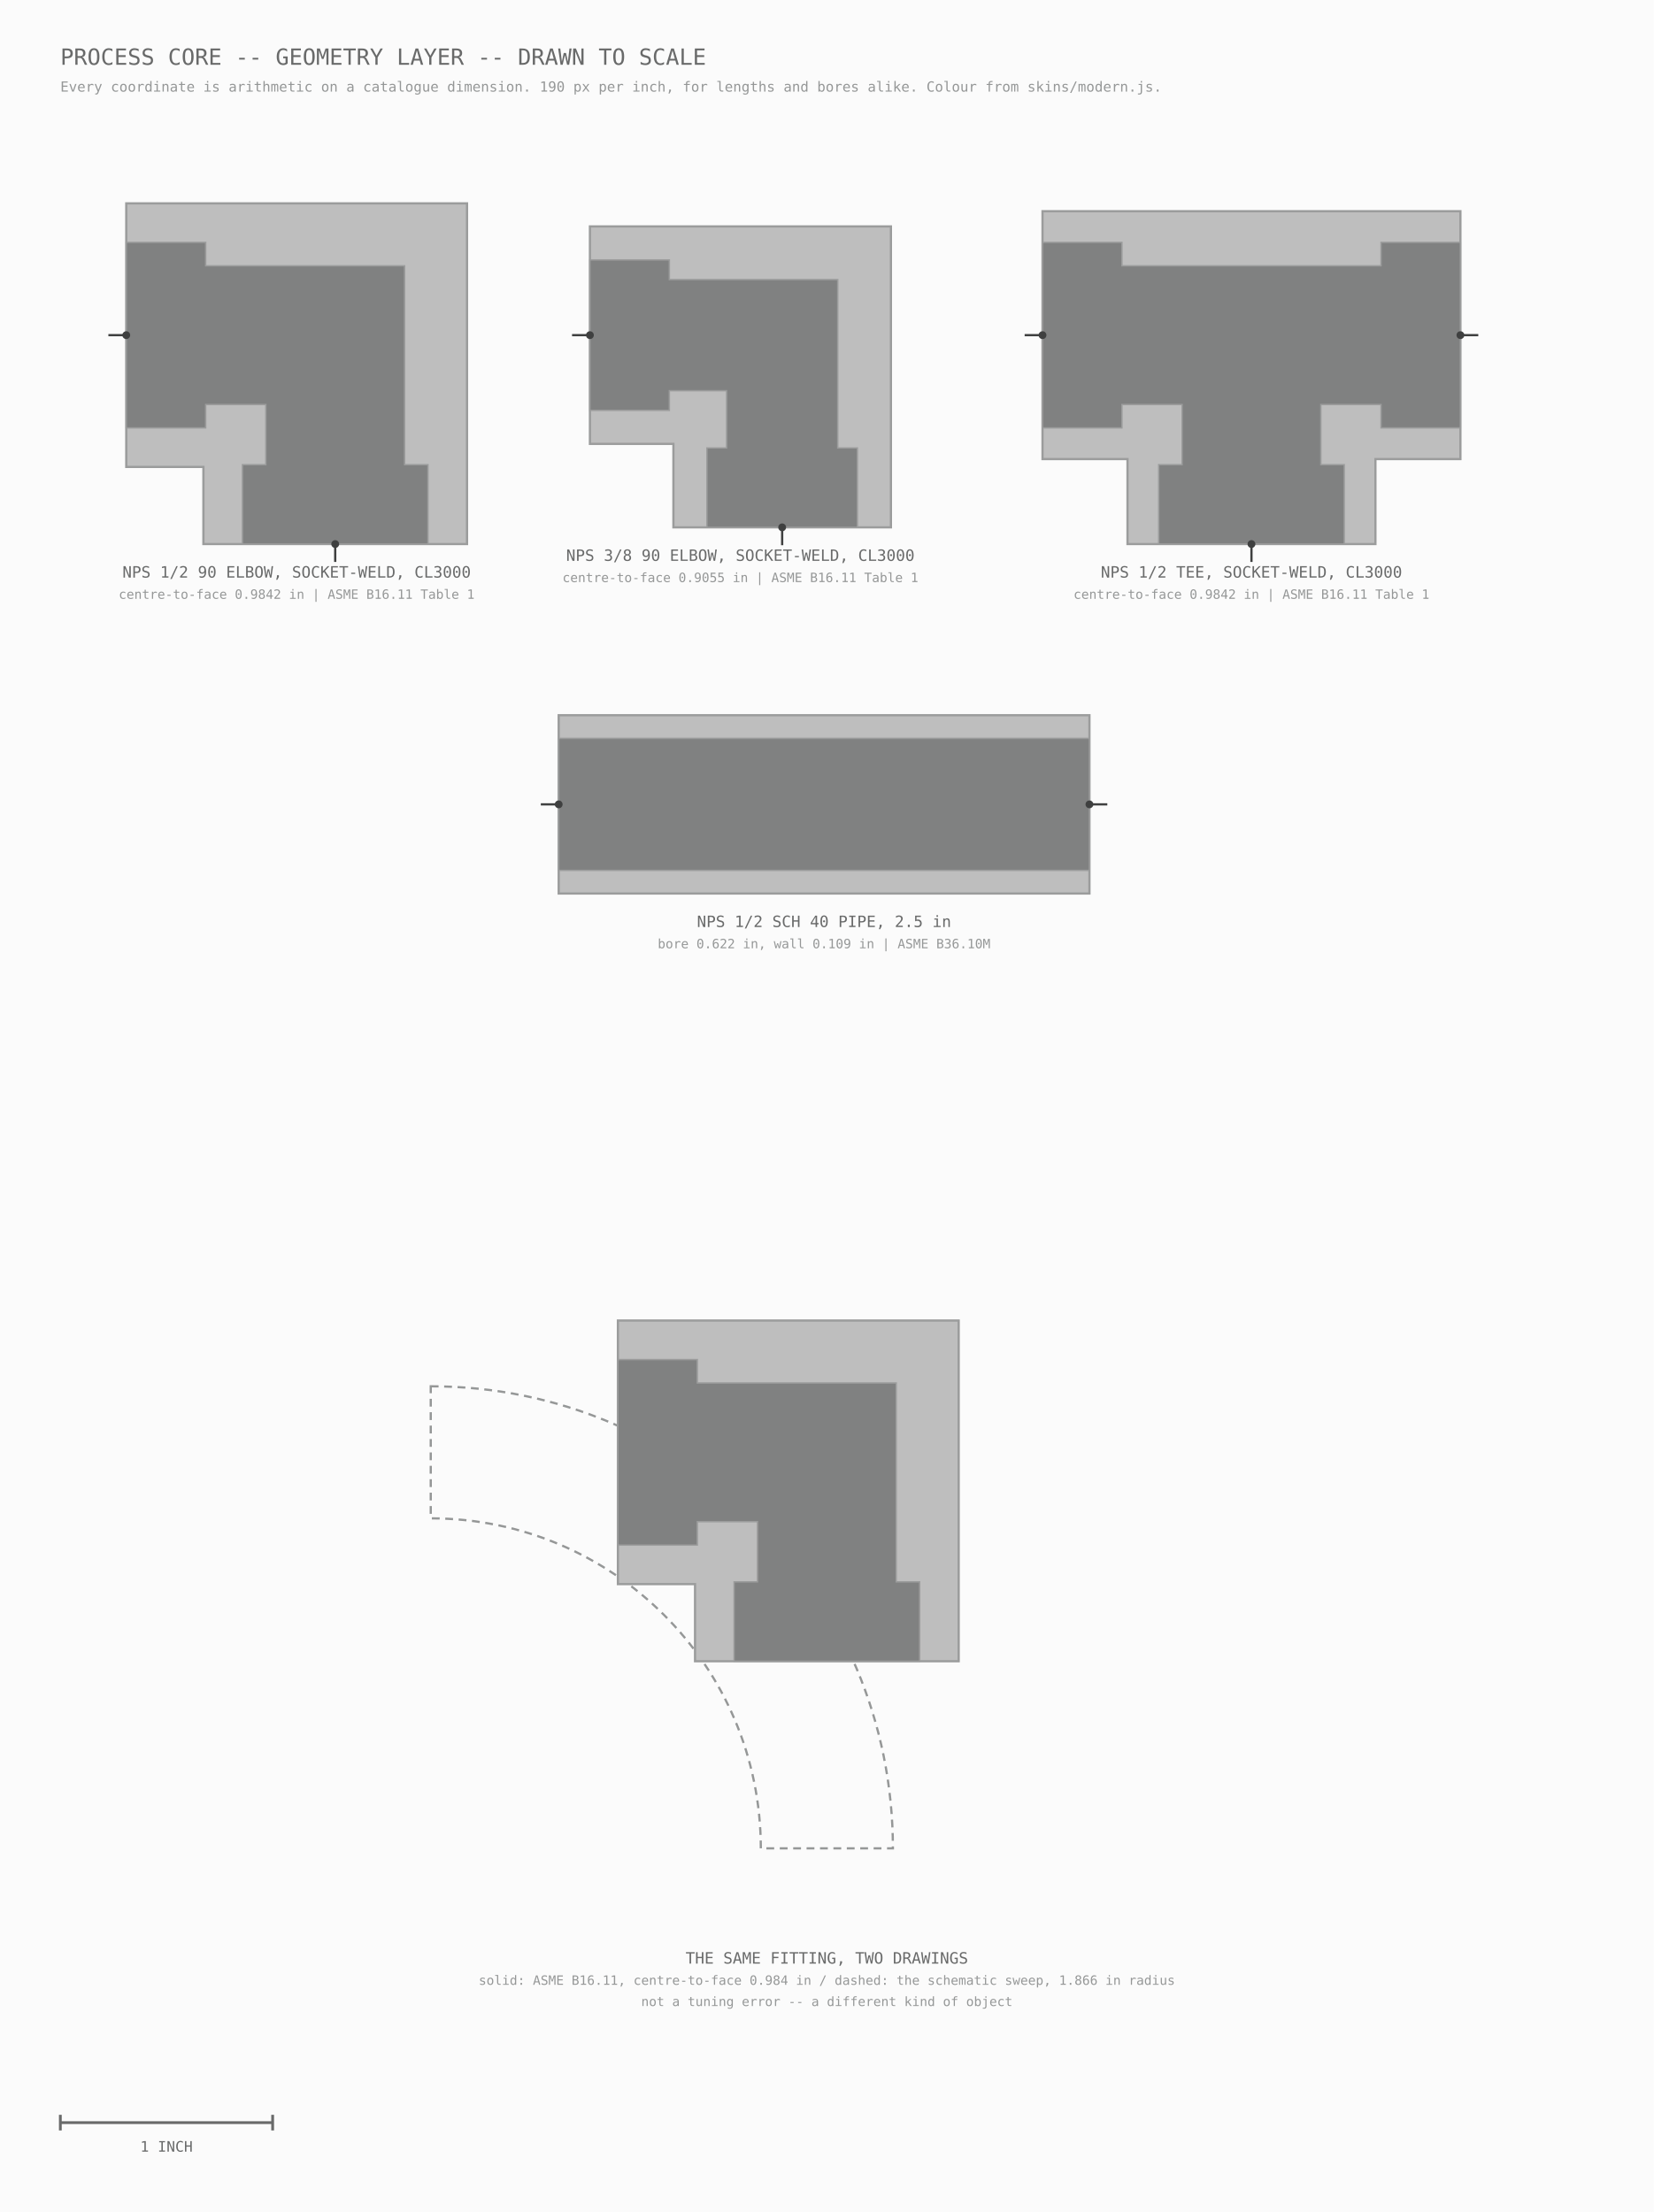
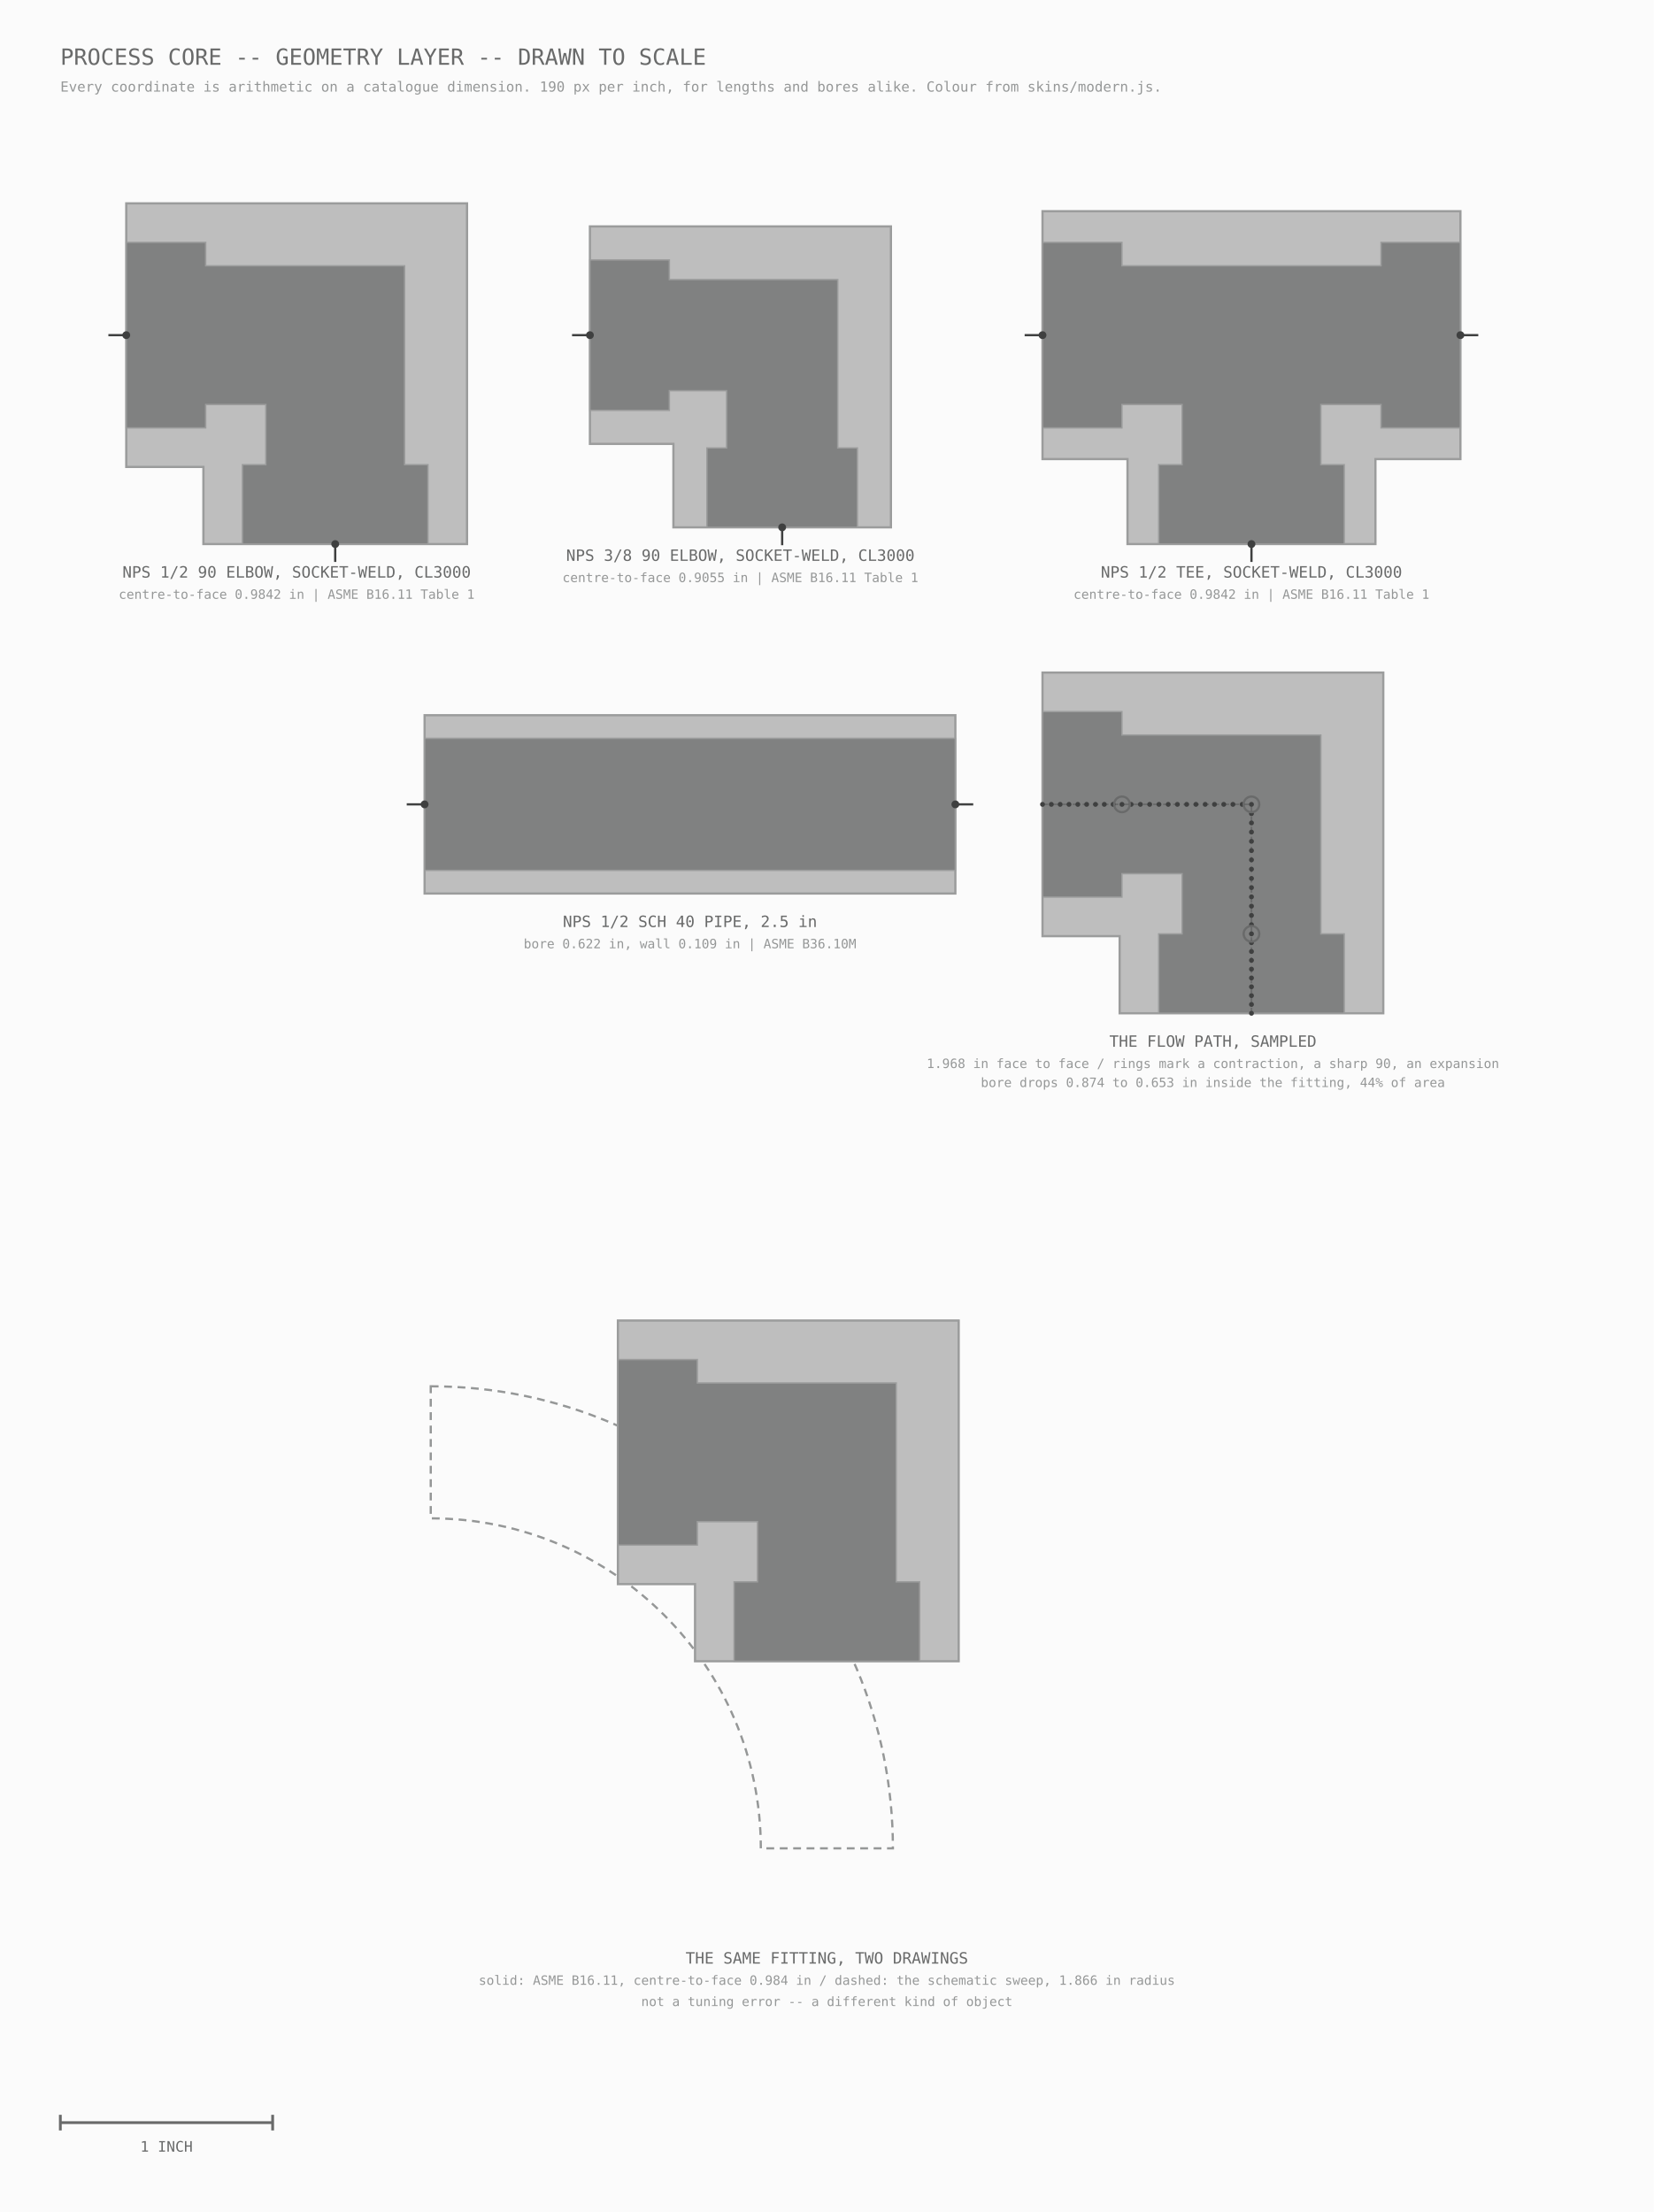
<svg xmlns="http://www.w3.org/2000/svg" width="1480" height="1980" viewBox="0 0 1480 1980">
  <rect width="1480" height="1980" fill="#fbfbfb" />
  <text x="54" y="58" font-family="ui-monospace,monospace" font-size="20" fill="#696a6a">PROCESS CORE  --  GEOMETRY LAYER  --  DRAWN TO SCALE</text>
  <text x="54" y="82" font-family="ui-monospace,monospace" font-size="12.5" fill="#959797">Every coordinate is arithmetic on a catalogue dimension. 190 px per inch, for lengths and bores alike. Colour from skins/modern.js.</text>
  <g transform="translate(300.0,300.0)">
    <path d="M-187.00 -117.97 L117.97 -117.97 L117.97 187.00 L-117.97 187.00 L-117.97 117.97 L-187.00 117.97 Z" fill="#bebebe" stroke="#9b9c9c" stroke-width="2" />
    <path d="M-187.00 -83.03 L-115.94 -83.03 L-115.94 -62.08 L62.08 -62.08 L62.08 115.94 L83.03 115.94 L83.03 187.00 L-83.03 187.00 L-83.03 115.94 L-62.08 115.94 L-62.08 62.08 L-115.94 62.08 L-115.94 83.03 L-187.00 83.03 Z" fill="#808181" stroke="#9b9c9c" stroke-width="1.25" />
    <line x1="-186.998" y1="0" x2="-202.998" y2="0" stroke="#3F4040" stroke-width="2" />
    <circle cx="-186.998" cy="0" r="3.5" fill="#3F4040" />
    <line x1="0" y1="186.998" x2="0" y2="202.998" stroke="#3F4040" stroke-width="2" />
    <circle cx="0" cy="186.998" r="3.5" fill="#3F4040" />
    <text x="-34.5" y="216.998" text-anchor="middle" font-family="ui-monospace,monospace" font-size="14" fill="#696a6a">NPS 1/2 90 ELBOW, SOCKET-WELD, CL3000</text>
    <text x="-34.5" y="235.998" text-anchor="middle" font-family="ui-monospace,monospace" font-size="11.5" fill="#959797">centre-to-face 0.9842 in  |  ASME B16.11 Table 1</text>
  </g>
  <g transform="translate(700.0,300.0)">
    <path d="M-172.04 -97.33 L97.33 -97.33 L97.33 172.04 L-97.33 172.04 L-97.33 97.33 L-172.04 97.33 Z" fill="#bebebe" stroke="#9b9c9c" stroke-width="2" />
    <path d="M-172.04 -67.33 L-100.98 -67.33 L-100.98 -49.74 L49.74 -49.74 L49.74 100.98 L67.33 100.98 L67.33 172.04 L-67.33 172.04 L-67.33 100.98 L-49.74 100.98 L-49.74 49.74 L-100.98 49.74 L-100.98 67.33 L-172.04 67.33 Z" fill="#808181" stroke="#9b9c9c" stroke-width="1.25" />
    <line x1="-172.045" y1="0" x2="-188.045" y2="0" stroke="#3F4040" stroke-width="2" />
    <circle cx="-172.045" cy="0" r="3.5" fill="#3F4040" />
    <line x1="0" y1="172.045" x2="0" y2="188.045" stroke="#3F4040" stroke-width="2" />
    <circle cx="0" cy="172.045" r="3.5" fill="#3F4040" />
    <text x="-37.4" y="202.045" text-anchor="middle" font-family="ui-monospace,monospace" font-size="14" fill="#696a6a">NPS 3/8 90 ELBOW, SOCKET-WELD, CL3000</text>
    <text x="-37.4" y="221.045" text-anchor="middle" font-family="ui-monospace,monospace" font-size="11.5" fill="#959797">centre-to-face 0.9055 in  |  ASME B16.11 Table 1</text>
  </g>
  <g transform="translate(1120.0,300.0)">
    <path d="M-187.00 -110.94 L187.00 -110.94 L187.00 110.94 L110.94 110.94 L110.94 187.00 L-110.94 187.00 L-110.94 110.94 L-187.00 110.94 Z" fill="#bebebe" stroke="#9b9c9c" stroke-width="2" />
    <path d="M-187.00 -83.03 L-115.94 -83.03 L-115.94 -62.08 L115.94 -62.08 L115.94 -83.03 L187.00 -83.03 L187.00 83.03 L115.94 83.03 L115.94 62.08 L62.08 62.08 L62.08 115.94 L83.03 115.94 L83.03 187.00 L-83.03 187.00 L-83.03 115.94 L-62.08 115.94 L-62.08 62.08 L-115.94 62.08 L-115.94 83.03 L-187.00 83.03 Z" fill="#808181" stroke="#9b9c9c" stroke-width="1.25" />
    <line x1="-186.998" y1="0" x2="-202.998" y2="0" stroke="#3F4040" stroke-width="2" />
    <circle cx="-186.998" cy="0" r="3.5" fill="#3F4040" />
    <line x1="186.998" y1="0" x2="202.998" y2="0" stroke="#3F4040" stroke-width="2" />
    <circle cx="186.998" cy="0" r="3.5" fill="#3F4040" />
    <line x1="0" y1="186.998" x2="0" y2="202.998" stroke="#3F4040" stroke-width="2" />
    <circle cx="0" cy="186.998" r="3.5" fill="#3F4040" />
    <text x="0.0" y="216.998" text-anchor="middle" font-family="ui-monospace,monospace" font-size="14" fill="#696a6a">NPS 1/2 TEE, SOCKET-WELD, CL3000</text>
    <text x="0.0" y="235.998" text-anchor="middle" font-family="ui-monospace,monospace" font-size="11.5" fill="#959797">centre-to-face 0.9842 in  |  ASME B16.11 Table 1</text>
  </g>
-   <g transform="translate(500.0,720.0)">
+   <g transform="translate(380.0,720.0)">
    <path d="M0.00 -79.80 L475.00 -79.80 L475.00 79.80 L0.00 79.80 Z" fill="#bebebe" stroke="#9b9c9c" stroke-width="2" />
    <path d="M0.00 -59.09 L475.00 -59.09 L475.00 59.09 L0.00 59.09 Z" fill="#808181" stroke="#9b9c9c" stroke-width="1.25" />
    <line x1="0" y1="0" x2="-16" y2="0" stroke="#3F4040" stroke-width="2" />
    <circle cx="0" cy="0" r="3.5" fill="#3F4040" />
    <line x1="475" y1="0" x2="491" y2="0" stroke="#3F4040" stroke-width="2" />
    <circle cx="475" cy="0" r="3.5" fill="#3F4040" />
    <text x="237.5" y="109.8" text-anchor="middle" font-family="ui-monospace,monospace" font-size="14" fill="#696a6a">NPS 1/2 SCH 40 PIPE, 2.5 in</text>
    <text x="237.5" y="128.8" text-anchor="middle" font-family="ui-monospace,monospace" font-size="11.5" fill="#959797">bore 0.622 in, wall 0.109 in  |  ASME B36.10M</text>
+   </g>
+   <g transform="translate(1120,720)">
+     <path d="M-187.00 -117.97 L117.97 -117.97 L117.97 187.00 L-117.97 187.00 L-117.97 117.97 L-187.00 117.97 Z" fill="#bebebe" stroke="#9b9c9c" stroke-width="2" />
+     <path d="M-187.00 -83.03 L-115.94 -83.03 L-115.94 -62.08 L62.08 -62.08 L62.08 115.94 L83.03 115.94 L83.03 187.00 L-83.03 187.00 L-83.03 115.94 L-62.08 115.94 L-62.08 62.08 L-115.94 62.08 L-115.94 83.03 L-187.00 83.03 Z" fill="#808181" stroke="#9b9c9c" stroke-width="1.25" />
+     <path d="M-187.0 0.0 L-115.9 0.0 L0.0 0.0 L0.0 115.9 L0.0 187.0" fill="none" stroke="#696a6a" stroke-width="1.5" stroke-dasharray="5 4" />
+     <circle cx="-187.0" cy="0.0" r="2.2" fill="#3F4040" />
+     <circle cx="-179.1" cy="0.0" r="2.2" fill="#3F4040" />
+     <circle cx="-171.2" cy="0.0" r="2.2" fill="#3F4040" />
+     <circle cx="-163.3" cy="0.0" r="2.2" fill="#3F4040" />
+     <circle cx="-155.4" cy="0.0" r="2.2" fill="#3F4040" />
+     <circle cx="-147.5" cy="0.0" r="2.2" fill="#3F4040" />
+     <circle cx="-139.6" cy="0.0" r="2.2" fill="#3F4040" />
+     <circle cx="-131.7" cy="0.0" r="2.2" fill="#3F4040" />
+     <circle cx="-123.8" cy="0.0" r="2.2" fill="#3F4040" />
+     <circle cx="-115.9" cy="0.0" r="2.2" fill="#3F4040" />
+     <circle cx="-107.7" cy="0.0" r="2.2" fill="#3F4040" />
+     <circle cx="-99.4" cy="0.0" r="2.2" fill="#3F4040" />
+     <circle cx="-91.1" cy="0.0" r="2.2" fill="#3F4040" />
+     <circle cx="-82.8" cy="0.0" r="2.2" fill="#3F4040" />
+     <circle cx="-74.5" cy="0.0" r="2.2" fill="#3F4040" />
+     <circle cx="-66.3" cy="0.0" r="2.2" fill="#3F4040" />
+     <circle cx="-58.0" cy="0.0" r="2.2" fill="#3F4040" />
+     <circle cx="-49.7" cy="0.0" r="2.2" fill="#3F4040" />
+     <circle cx="-41.4" cy="0.0" r="2.2" fill="#3F4040" />
+     <circle cx="-33.1" cy="0.0" r="2.2" fill="#3F4040" />
+     <circle cx="-24.8" cy="0.0" r="2.2" fill="#3F4040" />
+     <circle cx="-16.6" cy="0.0" r="2.2" fill="#3F4040" />
+     <circle cx="-8.3" cy="0.0" r="2.2" fill="#3F4040" />
+     <circle cx="0.0" cy="0.0" r="2.2" fill="#3F4040" />
+     <circle cx="0.0" cy="8.3" r="2.2" fill="#3F4040" />
+     <circle cx="0.0" cy="16.6" r="2.2" fill="#3F4040" />
+     <circle cx="0.0" cy="24.8" r="2.2" fill="#3F4040" />
+     <circle cx="0.0" cy="33.1" r="2.2" fill="#3F4040" />
+     <circle cx="0.0" cy="41.4" r="2.2" fill="#3F4040" />
+     <circle cx="0.0" cy="49.7" r="2.2" fill="#3F4040" />
+     <circle cx="0.0" cy="58.0" r="2.2" fill="#3F4040" />
+     <circle cx="0.0" cy="66.3" r="2.2" fill="#3F4040" />
+     <circle cx="0.0" cy="74.5" r="2.2" fill="#3F4040" />
+     <circle cx="0.0" cy="82.8" r="2.2" fill="#3F4040" />
+     <circle cx="0.0" cy="91.1" r="2.2" fill="#3F4040" />
+     <circle cx="0.0" cy="99.4" r="2.2" fill="#3F4040" />
+     <circle cx="0.0" cy="107.7" r="2.2" fill="#3F4040" />
+     <circle cx="0.0" cy="115.9" r="2.2" fill="#3F4040" />
+     <circle cx="0.0" cy="123.8" r="2.2" fill="#3F4040" />
+     <circle cx="0.0" cy="131.7" r="2.2" fill="#3F4040" />
+     <circle cx="0.0" cy="139.6" r="2.2" fill="#3F4040" />
+     <circle cx="0.0" cy="147.5" r="2.2" fill="#3F4040" />
+     <circle cx="0.0" cy="155.4" r="2.2" fill="#3F4040" />
+     <circle cx="0.0" cy="163.3" r="2.2" fill="#3F4040" />
+     <circle cx="0.0" cy="171.2" r="2.2" fill="#3F4040" />
+     <circle cx="0.0" cy="179.1" r="2.2" fill="#3F4040" />
+     <circle cx="0.0" cy="187.0" r="2.2" fill="#3F4040" />
+     <circle cx="-115.9" cy="0.0" r="7" fill="none" stroke="#696a6a" stroke-width="2" />
+     <circle cx="0.0" cy="0.0" r="7" fill="none" stroke="#696a6a" stroke-width="2" />
+     <circle cx="0.0" cy="115.9" r="7" fill="none" stroke="#696a6a" stroke-width="2" />
+     <text x="-34.5" y="216.998" text-anchor="middle" font-family="ui-monospace,monospace" font-size="14" fill="#696a6a">THE FLOW PATH, SAMPLED</text>
+     <text x="-34.5" y="235.998" text-anchor="middle" font-family="ui-monospace,monospace" font-size="11.5" fill="#959797">1.968 in face to face  /  rings mark a contraction, a sharp 90, an expansion</text>
+     <text x="-34.5" y="252.998" text-anchor="middle" font-family="ui-monospace,monospace" font-size="11.5" fill="#959797">bore drops 0.874 to 0.653 in inside the fitting, 44% of area</text>
  </g>
  <g transform="translate(740,1300)">
    <path d="M -354.5 -59.1 A 413.6 413.6 0 0 1 59.1 354.5 L -59.1 354.5 A 295.5 295.5 0 0 0 -354.5 59.1 Z" fill="none" stroke="#959797" stroke-width="2" stroke-dasharray="7 5" />
    <path d="M-187.00 -117.97 L117.97 -117.97 L117.97 187.00 L-117.97 187.00 L-117.97 117.97 L-187.00 117.97 Z" fill="#bebebe" stroke="#9b9c9c" stroke-width="2" />
    <path d="M-187.00 -83.03 L-115.94 -83.03 L-115.94 -62.08 L62.08 -62.08 L62.08 115.94 L83.03 115.94 L83.03 187.00 L-83.03 187.00 L-83.03 115.94 L-62.08 115.94 L-62.08 62.08 L-115.94 62.08 L-115.94 83.03 L-187.00 83.03 Z" fill="#808181" stroke="#9b9c9c" stroke-width="1.25" />
    <text x="0" y="457.63" text-anchor="middle" font-family="ui-monospace,monospace" font-size="14" fill="#696a6a">THE SAME FITTING, TWO DRAWINGS</text>
    <text x="0" y="476.63" text-anchor="middle" font-family="ui-monospace,monospace" font-size="11.5" fill="#959797">solid: ASME B16.11, centre-to-face 0.984 in  /  dashed: the schematic sweep, 1.866 in radius</text>
    <text x="0" y="495.63" text-anchor="middle" font-family="ui-monospace,monospace" font-size="11.5" fill="#959797">not a tuning error -- a different kind of object</text>
  </g>
  <g transform="translate(54,1900)">
    <line x1="0" y1="0" x2="190" y2="0" stroke="#696a6a" stroke-width="2.5" />
    <line x1="0" y1="-7" x2="0" y2="7" stroke="#696a6a" stroke-width="2.5" />
    <line x1="190" y1="-7" x2="190" y2="7" stroke="#696a6a" stroke-width="2.5" />
    <text x="95" y="26" text-anchor="middle" font-family="ui-monospace,monospace" font-size="13" fill="#696a6a">1 INCH</text>
  </g>
</svg>
